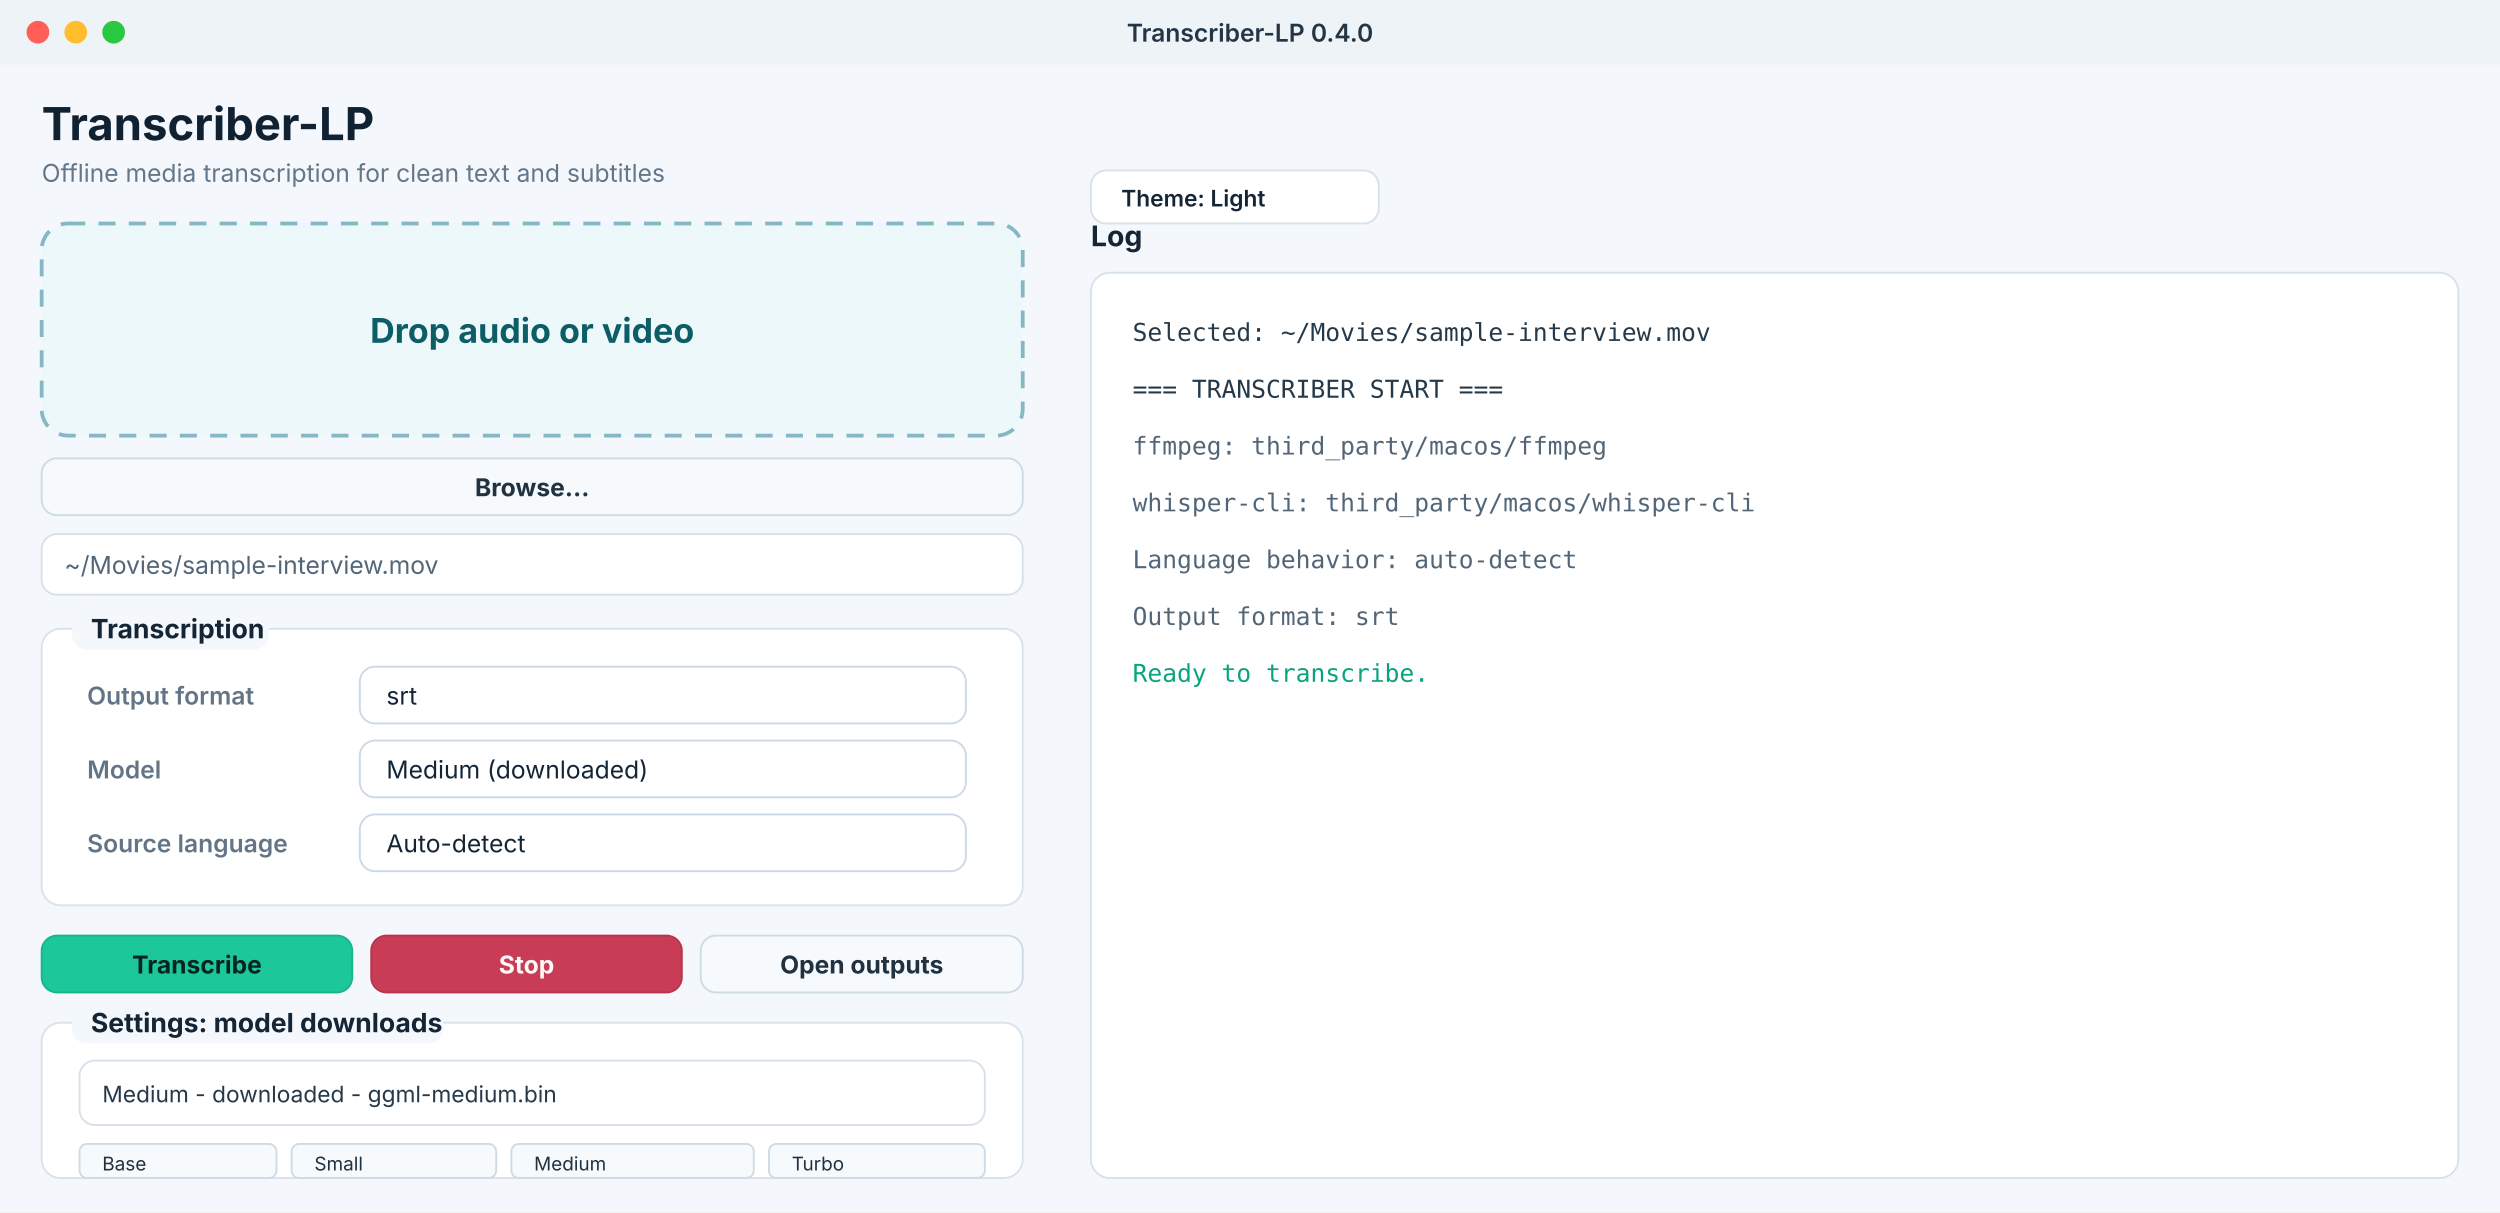
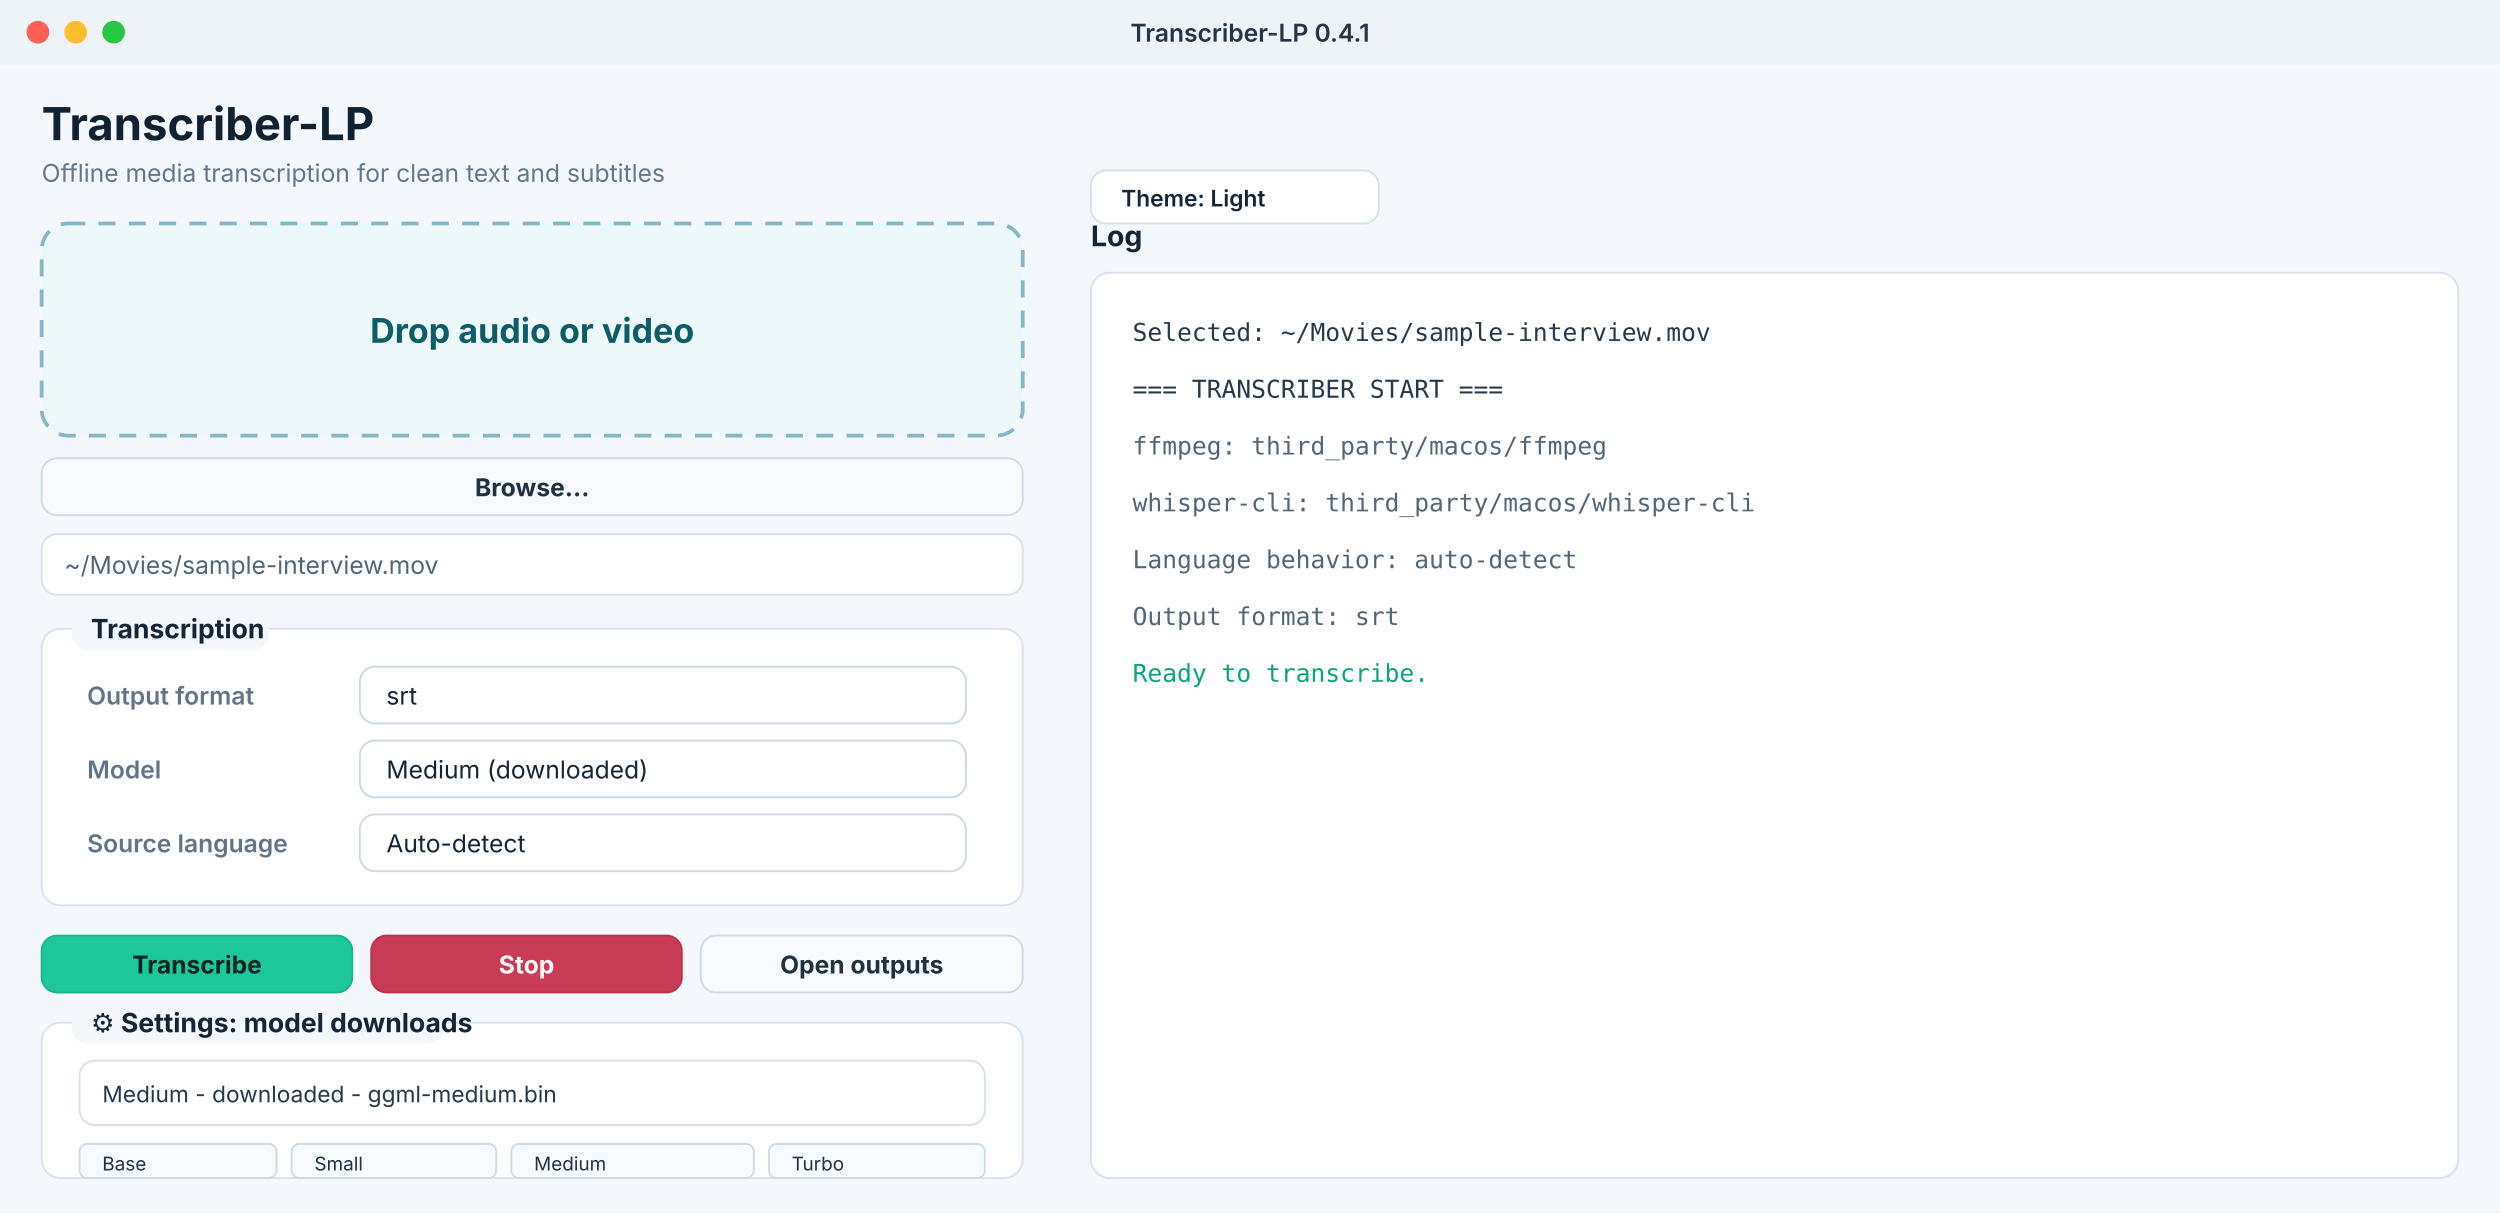
<svg xmlns="http://www.w3.org/2000/svg" width="1320" height="640" viewBox="0 0 1320 640" role="img" aria-labelledby="title desc">
  <defs>
    <style>
      .ui { font-family: -apple-system, BlinkMacSystemFont, "Segoe UI", sans-serif; }
      .mono { font-family: "SFMono-Regular", Menlo, Consolas, monospace; }
    </style>
  </defs>
  <rect width="1320" height="640" fill="#f4f7fb" />
  <rect x="0" y="0" width="1320" height="34" fill="#eef3f8" />
  <circle cx="20" cy="17" r="6" fill="#ff5f57" />
  <circle cx="40" cy="17" r="6" fill="#ffbd2e" />
  <circle cx="60" cy="17" r="6" fill="#28c840" />
-   <text class="ui" x="660" y="22" text-anchor="middle" font-size="13" font-weight="600" fill="#243545">Transcriber-LP 0.4.0</text>
+   <text class="ui" x="660" y="22" text-anchor="middle" font-size="13" font-weight="600" fill="#243545">Transcriber-LP 0.4.1</text>
  <text class="ui" x="22" y="74" font-size="24" font-weight="700" fill="#102131">Transcriber-LP</text>
  <text class="ui" x="22" y="96" font-size="13" fill="#647789">Offline media transcription for clean text and subtitles</text>
  <rect x="22" y="118" width="518" height="112" rx="14" fill="#edf8fb" stroke="#86b7c5" stroke-width="2" stroke-dasharray="9 7" />
  <text class="ui" x="281" y="181" text-anchor="middle" font-size="18" font-weight="700" fill="#0d5d67">Drop audio or video</text>
  <rect x="22" y="242" width="518" height="30" rx="8" fill="#f7fafc" stroke="#cddbe5" />
  <text class="ui" x="281" y="262" text-anchor="middle" font-size="13" font-weight="650" fill="#203140">Browse...</text>
  <rect x="22" y="282" width="518" height="32" rx="8" fill="#ffffff" stroke="#d7e1ea" />
  <text class="ui" x="34" y="303" font-size="13" fill="#526678">~/Movies/sample-interview.mov</text>
  <rect x="22" y="332" width="518" height="146" rx="10" fill="#ffffff" stroke="#d8e2eb" />
  <rect x="38" y="319" width="104" height="24" rx="8" fill="#f4f7fb" />
  <text class="ui" x="48" y="337" font-size="14" font-weight="700" fill="#142536">Transcription</text>
  <text class="ui" x="46" y="372" font-size="13" font-weight="600" fill="#627486">Output format</text>
  <rect x="190" y="352" width="320" height="30" rx="8" fill="#ffffff" stroke="#ccd9e4" />
  <text class="ui" x="204" y="372" font-size="13" fill="#142536">srt</text>
  <text class="ui" x="46" y="411" font-size="13" font-weight="600" fill="#627486">Model</text>
  <rect x="190" y="391" width="320" height="30" rx="8" fill="#ffffff" stroke="#ccd9e4" />
  <text class="ui" x="204" y="411" font-size="13" fill="#142536">Medium (downloaded)</text>
  <text class="ui" x="46" y="450" font-size="13" font-weight="600" fill="#627486">Source language</text>
  <rect x="190" y="430" width="320" height="30" rx="8" fill="#ffffff" stroke="#ccd9e4" />
  <text class="ui" x="204" y="450" font-size="13" fill="#142536">Auto-detect</text>
  <rect x="22" y="494" width="164" height="30" rx="8" fill="#1cc79a" stroke="#18b58c" />
  <text class="ui" x="104" y="514" text-anchor="middle" font-size="13" font-weight="700" fill="#06251e">Transcribe</text>
  <rect x="196" y="494" width="164" height="30" rx="8" fill="#c83d55" stroke="#b9344b" />
  <text class="ui" x="278" y="514" text-anchor="middle" font-size="13" font-weight="700" fill="#fff7f8">Stop</text>
  <rect x="370" y="494" width="170" height="30" rx="8" fill="#f7fafc" stroke="#cddbe5" />
  <text class="ui" x="455" y="514" text-anchor="middle" font-size="13" font-weight="650" fill="#203140">Open outputs</text>
  <rect x="22" y="540" width="518" height="82" rx="10" fill="#ffffff" stroke="#d8e2eb" />
  <rect x="38" y="527" width="196" height="24" rx="8" fill="#f4f7fb" />
-   <text class="ui" x="48" y="545" font-size="14" font-weight="700" fill="#142536">Settings: model downloads</text>
+   <text class="ui" x="48" y="545" font-size="14" font-weight="700" fill="#142536">⚙ Settings: model downloads</text>
  <rect x="42" y="560" width="478" height="34" rx="8" fill="#ffffff" stroke="#d7e1ea" />
  <text class="ui" x="54" y="582" font-size="12" fill="#263949">Medium - downloaded - ggml-medium.bin</text>
  <rect x="42" y="604" width="104" height="18" rx="4" fill="#f7fafc" stroke="#cddbe5" />
  <rect x="154" y="604" width="108" height="18" rx="4" fill="#f7fafc" stroke="#cddbe5" />
  <rect x="270" y="604" width="128" height="18" rx="4" fill="#f7fafc" stroke="#cddbe5" />
  <rect x="406" y="604" width="114" height="18" rx="4" fill="#f7fafc" stroke="#cddbe5" />
  <text class="ui" x="54" y="618" font-size="10" fill="#203140">Base</text>
  <text class="ui" x="166" y="618" font-size="10" fill="#203140">Small</text>
  <text class="ui" x="282" y="618" font-size="10" fill="#203140">Medium</text>
  <text class="ui" x="418" y="618" font-size="10" fill="#203140">Turbo</text>
  <text class="ui" x="576" y="130" font-size="15" font-weight="700" fill="#142536">Log</text>
  <rect x="576" y="144" width="722" height="478" rx="10" fill="#ffffff" stroke="#d7e1ea" />
  <text class="mono" x="598" y="180" font-size="13" fill="#263949">Selected: ~/Movies/sample-interview.mov</text>
  <text class="mono" x="598" y="210" font-size="13" fill="#263949">=== TRANSCRIBER START ===</text>
  <text class="mono" x="598" y="240" font-size="13" fill="#526678">ffmpeg: third_party/macos/ffmpeg</text>
  <text class="mono" x="598" y="270" font-size="13" fill="#526678">whisper-cli: third_party/macos/whisper-cli</text>
  <text class="mono" x="598" y="300" font-size="13" fill="#526678">Language behavior: auto-detect</text>
  <text class="mono" x="598" y="330" font-size="13" fill="#526678">Output format: srt</text>
  <text class="mono" x="598" y="360" font-size="13" fill="#0aa37f">Ready to transcribe.</text>
  <rect x="576" y="90" width="152" height="28" rx="8" fill="#ffffff" stroke="#d7e1ea" />
  <text class="ui" x="592" y="109" font-size="12" font-weight="600" fill="#142536">Theme: Light</text>
</svg>
